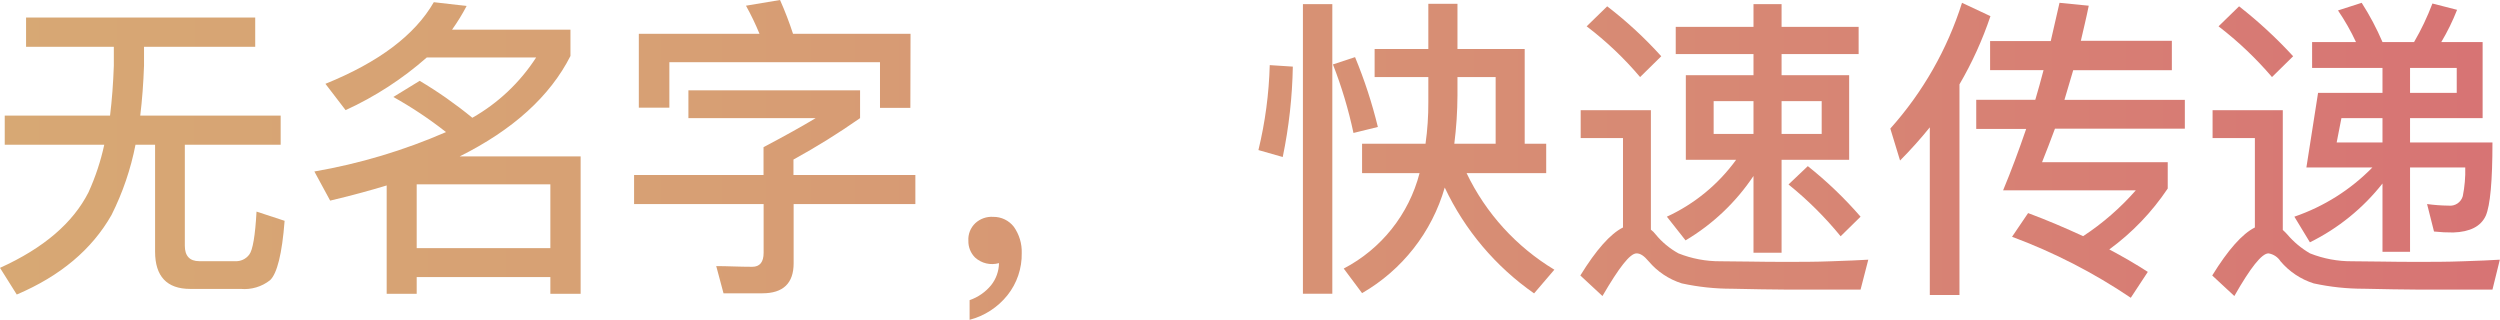
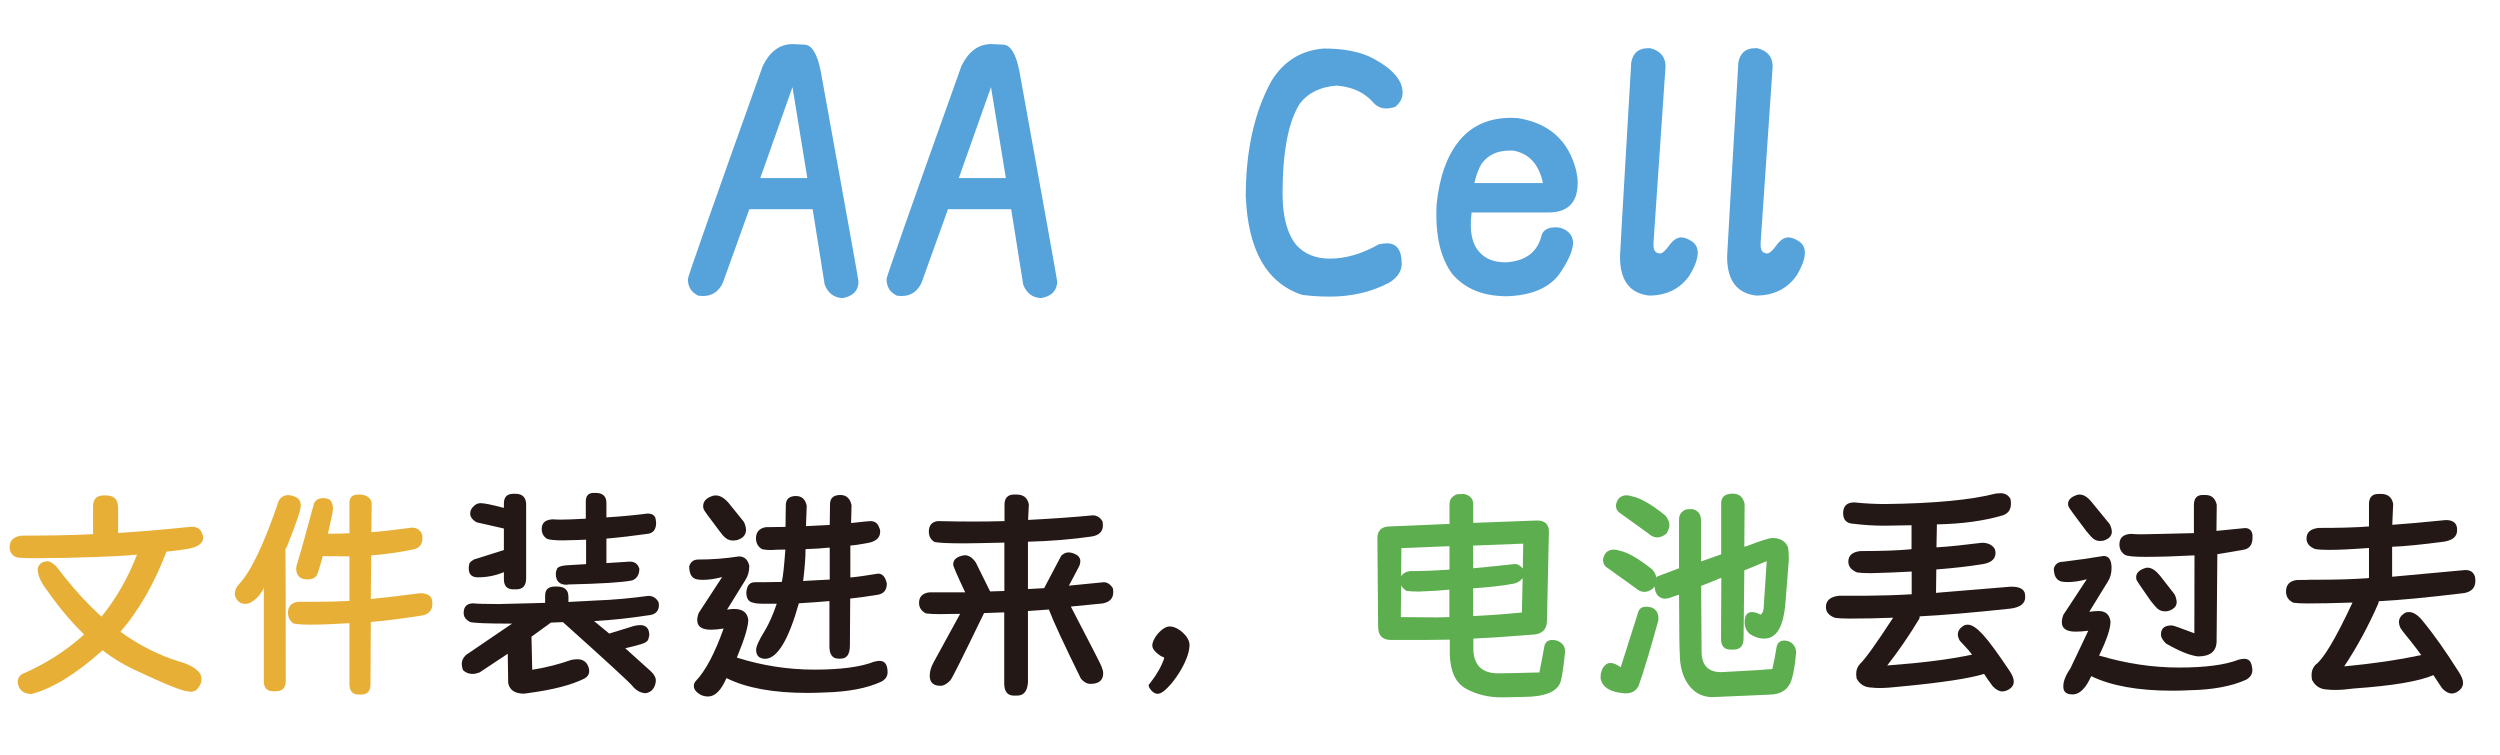
- <svg xmlns="http://www.w3.org/2000/svg" viewBox="0 0 284.86 36.43">
-   <defs>
-     <style>.a{fill:url(#a);}</style>
-     <linearGradient id="a" y1="18.21" x2="284.86" y2="18.21" gradientUnits="userSpaceOnUse">
-       <stop offset="0" stop-color="#d7a874" />
-       <stop offset="0.28" stop-color="#d79f74" />
-       <stop offset="0.74" stop-color="#d78574" />
-       <stop offset="0.99" stop-color="#d77474" />
-     </linearGradient>
-   </defs>
-   <path class="a" d="M29.08,2V5.33H16.41V7.49c-.07,2-.21,3.88-.43,5.68h16v3.32H21.06V28c0,1.15.54,1.76,1.65,1.76h4.07a1.87,1.87,0,0,0,1.62-.75c.4-.51.68-2.16.83-4.9l3.2,1.05c-.29,3.78-.86,6-1.65,6.76a4.7,4.7,0,0,1-3.35,1H21.67c-2.66,0-4-1.44-4-4.25V16.49H15.44a31.16,31.16,0,0,1-2.73,8q-3.35,5.9-10.8,9.07L0,30.52c5-2.26,8.32-5.14,10.08-8.6a26.82,26.82,0,0,0,1.8-5.43H.54V13.17h12c.22-1.8.36-3.67.43-5.68V5.33h-10V2Z" />
-   <path class="a" d="M47.48,33.48H44.06V21.13c-2,.61-4.17,1.19-6.44,1.73l-1.8-3.32a65.43,65.43,0,0,0,15-4.49,45.82,45.82,0,0,0-6-4l3-1.84a48.84,48.84,0,0,1,6,4.21,21,21,0,0,0,7.27-6.87H48.63a37.87,37.87,0,0,1-9.25,6l-2.3-3C43.16,7.09,47.27,4,49.43.25l3.74.43a23.26,23.26,0,0,1-1.66,2.7H65v3Q61.5,13.27,52.38,17.82H66.16V33.48H62.71V31.57H47.48ZM62.71,21H47.48v7.27H62.71Z" />
-   <path class="a" d="M98,10.29v3.17a82,82,0,0,1-7.59,4.72v1.76h13.89v3.31H90.43V30c0,2.27-1.19,3.42-3.56,3.42H82.44l-.83-3.1c1.26,0,2.63.08,4.1.08.87,0,1.3-.54,1.3-1.59V23.25H72.25V19.94H87V16.77c2.52-1.33,4.5-2.44,5.94-3.31H78.44V10.29Zm5.73,2h-3.46V7.09h-24v5.18H72.79V3.85H86.54A29.81,29.81,0,0,0,85,.65L88.88,0a40,40,0,0,1,1.48,3.85h13.39Z" />
-   <path class="a" d="M115.52,25.84a4.92,4.92,0,0,1,.9,3,7.48,7.48,0,0,1-1.62,4.79,8.16,8.16,0,0,1-4.32,2.81V34.2a5.5,5.5,0,0,0,2.45-1.7,4.14,4.14,0,0,0,.9-2.52,2.88,2.88,0,0,1-2.73-.64,2.61,2.61,0,0,1-.76-1.91,2.54,2.54,0,0,1,.79-2,2.74,2.74,0,0,1,2.05-.72A2.92,2.92,0,0,1,115.52,25.84Z" />
-   <path class="a" d="M147.31,7.59a55.51,55.51,0,0,1-1.15,10.3l-2.77-.79a46.41,46.41,0,0,0,1.29-9.68Zm4.5-7.12v33h-3.35V.47Zm5.18,14-2.77.68a49.94,49.94,0,0,0-2.34-7.81l2.52-.83A54.37,54.37,0,0,1,157,14.47Zm5.76-8.89V.43h3.32V5.58h7.66v10.8h2.45v3.35h-9.07a25.91,25.91,0,0,0,10,11l-2.31,2.7a30.62,30.62,0,0,1-10.18-12.06A20.41,20.41,0,0,1,155.2,33.4l-2.09-2.8a17.09,17.09,0,0,0,8.64-10.87H155.2V16.38h7.23a33,33,0,0,0,.32-4.75V8.78h-6.12V5.58Zm3.32,5.29a45.53,45.53,0,0,1-.36,5.51h4.71V8.78h-4.35Z" />
-   <path class="a" d="M197.35,32.9a26.64,26.64,0,0,1-5.72-.61,8.18,8.18,0,0,1-3.78-2.52c-.51-.61-.94-.9-1.37-.9-.76,0-2,1.62-3.89,4.86l-2.52-2.34c1.8-2.92,3.42-4.75,4.86-5.47V15.73h-4.82V12.56h8V26.17a2.76,2.76,0,0,1,.54.54,8.92,8.92,0,0,0,2.6,2.16,12.67,12.67,0,0,0,4.78.9c2,0,4.47.07,7.28.07,1.76,0,3.56,0,5.36-.07s3.2-.11,4.21-.18L212,33h-8.25C201.81,33,199.65,32.94,197.35,32.9ZM189.29,6.41l-2.41,2.37A38.4,38.4,0,0,0,180.79,3L183.13.72A46.22,46.22,0,0,1,189.29,6.41ZM199.8,3.06V.47H203V3.06h8.78v3.1H203V8.57h7.7v9.64H203V28.8h-3.2V20.05a24.12,24.12,0,0,1-7.74,7.34l-2.13-2.7a20.16,20.16,0,0,0,7.89-6.48h-5.73V8.57h7.71V6.16h-8.86V3.06Zm0,8.46h-4.54v3.74h4.54Zm7.77,0H203v3.74h4.57ZM212,24.69l-2.27,2.23a40.34,40.34,0,0,0-5.94-5.9l2.2-2.09A45,45,0,0,1,212,24.69Z" />
-   <path class="a" d="M216.5,18.29l-1.11-3.64A39.23,39.23,0,0,0,223.56.32l3.24,1.52a41.78,41.78,0,0,1-3.53,7.77v24h-3.38V14.51A49.4,49.4,0,0,1,216.5,18.29ZM233.67,4.68l1-4.36L238,.65c-.28,1.4-.61,2.73-.9,4h10.37V8H236.23c-.36,1.19-.68,2.3-1,3.38h13.72v3.28h-14.8c-.5,1.37-1,2.63-1.47,3.82H247v3a27.55,27.55,0,0,1-6.66,6.94c1.51.8,3,1.66,4.39,2.56l-1.94,2.95a64.05,64.05,0,0,0-13.53-6.95l1.83-2.7c2.16.8,4.25,1.7,6.27,2.63a29.64,29.64,0,0,0,6-5.22H228.24c.93-2.23,1.8-4.57,2.63-7h-5.69V11.37h6.73c.32-1.11.65-2.23.94-3.38h-6.09V4.68Z" />
-   <path class="a" d="M269.35,32.9a26.64,26.64,0,0,1-5.72-.61,8.18,8.18,0,0,1-3.78-2.52,2,2,0,0,0-1.37-.9c-.76,0-2.05,1.62-3.89,4.86l-2.52-2.34c1.8-2.92,3.42-4.75,4.86-5.47V15.73h-4.82V12.56h8V26.2a6.1,6.1,0,0,1,.51.51,9.9,9.9,0,0,0,2.59,2.16,12.74,12.74,0,0,0,4.82.9c2,0,4.43.07,7.24.07,1.76,0,3.56,0,5.4-.07s3.2-.11,4.17-.18L284,33h-8.28C273.81,33,271.65,32.94,269.35,32.9ZM261.29,6.41l-2.41,2.37A40.22,40.22,0,0,0,252.79,3L255.13.72A51,51,0,0,1,261.29,6.41Zm2.16,1.33V4.79h5a25.51,25.51,0,0,0-2.05-3.6l2.7-.87a30.67,30.67,0,0,1,2.37,4.47h3.6A29.5,29.5,0,0,0,277.16.4l2.81.72a25.09,25.09,0,0,1-1.8,3.67h4.71v8.67h-8.27v2.77H284q0,6.59-.76,8.35c-.57,1.23-1.8,1.84-3.7,1.91a19,19,0,0,1-2.2-.11l-.79-3.13a19.65,19.65,0,0,0,2.45.18,1.5,1.5,0,0,0,1.62-1.08,14.58,14.58,0,0,0,.28-3.27h-6.29v9.61h-3.14V20.91a24.09,24.09,0,0,1-8.27,6.7l-1.77-2.92a22.76,22.76,0,0,0,8.89-5.61H262.8l1.33-8.5h7.34V7.74Zm3.34,5.72-.54,2.77h5.22V13.46Zm13.14-2.88V7.74h-5.32v2.84Z" />
+ <svg xmlns="http://www.w3.org/2000/svg" version="1.1" id="图层_1" x="0px" y="0px" viewBox="0 0 1684.9 508.4" style="enable-background:new 0 0 1684.9 508.4;" xml:space="preserve">
+   <style type="text/css">
+ 	.st0{enable-background:new    ;}
+ 	.st1{fill:#55A3DA;}
+ 	.st2{fill:#E8AF36;}
+ 	.st3{fill:#231815;}
+ 	.st4{fill:#5CAE4E;}
+ </style>
+   <g id="图层_2_00000068661120768951327340000007321443841704794537_">
+     <g id="图层_1-2">
+       <g class="st0">
+         <path class="st1" d="M567.9,200.9c-5.7-0.2-9.8-3.2-12.1-9.1l-8.1-50.8H505l-17.9,49.8c-2.9,5.8-7.3,8.7-13.3,8.7l-3.1-0.2     c-4.8-2.2-7.1-6-7.1-11.3c0-1.4,16.8-49.3,50.5-143.6c4.8-9.8,11.5-14.7,20.2-14.7c0.5,0,3.1,0.1,8,0.4     c4.8,0.2,8.5,6.1,10.8,17.7c17,93.8,25.5,141.1,25.5,141.9C578.6,195.8,575,199.6,567.9,200.9z M544.1,120l-10-61.3L512.4,120     H544.1z" />
+         <path class="st1" d="M701.7,200.9c-5.7-0.2-9.8-3.2-12.1-9.1l-8.1-50.8h-42.6L621,190.8c-2.9,5.8-7.3,8.7-13.3,8.7l-3.1-0.2     c-4.8-2.2-7.1-6-7.1-11.3c0-1.4,16.8-49.3,50.5-143.6c4.8-9.8,11.5-14.7,20.2-14.7c0.5,0,3.1,0.1,8,0.4     c4.8,0.2,8.5,6.1,10.8,17.7c17,93.8,25.5,141.1,25.5,141.9C712.4,195.8,708.9,199.6,701.7,200.9z M677.9,120l-10-61.3L646.2,120     H677.9z" />
+         <path class="st1" d="M896.3,199.9c-6.8,0-13.1-0.4-18.8-1.2c-23.8-7.9-36.4-30-37.9-66.4c0-30.9,5.8-56.9,17.4-77.9     c8.3-13.3,20-20.5,35.2-21.7c13.7,0,24.8,2.2,33.3,6.7c13.2,7.1,19.8,14.8,19.8,23.1c0,3.5-1.6,6.7-4.8,9.4     c-2.2,0.8-4.3,1.2-6.2,1.2c-3.7,0-6.8-1.5-9.3-4.6c-5.9-6.4-13.9-10-24.1-10.8c-11,0.8-19.2,4.8-24.8,12     c-7.8,12.2-11.7,32.5-11.7,60.9c0,15.4,3.1,26.9,9.3,34.6c5.6,6.1,13.1,9.1,22.6,9.1c10.6,0,21.6-3.2,32.9-9.6     c2.1-0.5,3.9-0.7,5.5-0.7c6.7,0,10,4.6,10,13.7c0,4.8-2.6,9-7.9,12.5C924.8,196.7,911.2,199.9,896.3,199.9z" />
+         <path class="st1" d="M1014.7,199.7l-3.6-0.2c-13.7-0.8-24.4-5.7-32.2-14.7c-8.1-10.7-11.7-26.4-10.7-46.9     c1.9-18.8,7.1-33.2,15.5-43.3c8.4-10.1,20-15.2,34.8-15.2l4.5,0.2c21.1,3.4,34.2,15.2,39.3,35.4c0.6,2.9,1,5.6,1,8.2     c0,13.3-6.6,20-19.8,20h-51.7c-1.6,12.5,0.2,21.5,5.5,26.9c4,4.5,9.8,6.7,17.6,6.7c13.3-0.8,21.4-6.9,24.1-18.3     c1.1-3.5,4.3-5.3,9.5-5.3c1.3,0,2.5,0.2,3.8,0.5c5.2,1.9,7.9,5.4,7.9,10.3c-0.3,5-3,11.3-8.1,19     C1045.2,193.7,1032.8,199.2,1014.7,199.7z M1039.9,123.4c-2.7-12.7-9.4-20-20-21.9h-2.6c-8.3,0-14.5,3-18.8,8.9     c-2.1,3.5-3.7,7.9-4.8,13H1039.9z" />
+         <path class="st1" d="M1111.3,199.2c-13-1.6-19.5-10.3-19.5-26.2c0-1,2.5-44.7,7.6-131.1c1.3-6.3,5-9.4,11.2-9.4h1.7     c6.8,1.8,10.2,5.9,10.2,12.3l-8.1,118.6v1.9c0,3.7,1.5,5.5,4.5,5.5c1.4,0,3.5-1.8,6.1-5.4c2.6-3.6,5.3-5.4,8-5.4     c1.7,0,3.7,0.6,6,1.9c3.5,1.8,5.2,4.6,5.2,8.4c0,4.2-1.9,9.4-5.7,15.6C1132.1,194.8,1123.1,199.2,1111.3,199.2z" />
+         <path class="st1" d="M1183.5,199.2c-13-1.6-19.5-10.3-19.5-26.2c0-1,2.5-44.7,7.6-131.1c1.3-6.3,5-9.4,11.2-9.4h1.7     c6.8,1.8,10.2,5.9,10.2,12.3l-8.1,118.6v1.9c0,3.7,1.5,5.5,4.5,5.5c1.4,0,3.5-1.8,6.1-5.4c2.6-3.6,5.3-5.4,8-5.4     c1.7,0,3.7,0.6,6,1.9c3.5,1.8,5.2,4.6,5.2,8.4c0,4.2-1.9,9.4-5.7,15.6C1204.3,194.8,1195.2,199.2,1183.5,199.2z" />
+       </g>
+       <g class="st0">
+         <path class="st2" d="M92.3,373.8c-8.9,0.8-18.3,1.3-28.1,1.6L43.3,376c-7.8,0-13.8,0.1-18,0.2c-5.5,0-9.7-0.1-12.6-0.3     c-4-0.6-6.1-3.1-6.2-7.3c0-4.3,2.6-6.8,7.7-7.6c6.9,0,11.8,0,14.6-0.1c2.8-0.1,5.7-0.1,8.5-0.1c8.3-0.1,16.8-0.4,25.4-0.8v-18.7     c0-4.9,2.4-7.4,7.2-7.4h1.6c5.4,0,8.1,2.8,8.1,8.4v16.9c15.3-1,31.1-2.3,47.4-4l2.2-0.2c3.5,0,5.8,1.4,6.9,4.2     c0.5,0.9,0.8,1.9,0.8,3.1c0,4.2-4,6.8-12.1,7.9c-4.2,0.6-8.4,1.2-12.6,1.6c-8.3,21.6-18.6,39.6-31,54c12.7,9.2,26.1,16,40.2,20.2     c6.5,1.9,11,4.6,13.4,7.9c0.6,1.3,1,2.7,1,4.2c0,1.9-0.9,3.9-2.6,6c-1.1,1.4-2.6,2.1-4.6,2.1c-0.4,0-0.8-0.1-1.1-0.2h-0.6     c-3.5,0-15.8-4.9-36.7-14.8c-7.2-3.4-14.3-7.7-21.1-12.9c-17.9,16-33.8,25.8-47.9,29.4c-4.2,0-7-1.6-8.5-4.8     c-0.5-1.3-0.8-2.4-0.8-3.4c0-1.9,0.9-3.6,2.6-5c16.2-7,30.2-16,42.2-26.9c-8.5-8.2-16.7-17.9-24.6-29.2     c-4.5-5.7-6.7-10.6-6.7-14.7c0-1.1,0.5-2.3,1.6-3.5c1.1-1.3,2.8-1.9,5.3-1.9c1.3,0,3.1,1.1,5.4,3.2l6.4,8.1     c7.8,9.8,15.9,18.4,24.3,26C78.3,403.4,86.3,389.5,92.3,373.8z" />
+         <path class="st2" d="M186,465.9h-1.8c-4.3,0-6.4-2.3-6.4-6.8V396c-0.6,1.9-2.1,4.1-4.3,6.6c-3,2.9-5.7,4.4-8.1,4.4     c-3.6,0-6-2-7.2-6.1c0-2.8,0.9-5.1,2.6-6.9c8.1-8.3,17.1-27.1,27.1-56.6c1.5-2.5,3.6-3.7,6.4-3.7c1.6,0,3.4,0.5,5.4,1.5     c2,1,3,2.9,3,5.7c0,2.9-3.1,12-9.3,27.4l-1,1.9c0.1,0.6,0.2,30.1,0.2,88.2C192.7,463.4,190.5,465.9,186,465.9z M243.6,468.1h-1.9     c-4.2,0-6.2-2.4-6.2-7.3v-40.8c-10.1,0.6-19.1,1-26.8,1c-4.9,0-8.5-0.3-10.9-0.8c-2.5-1.7-3.7-4.1-3.7-7.3c0-4.1,2.1-6.5,6.4-7.3     h9.1c10.1,0,18.7-0.2,25.9-0.6v-30l-18-0.2c-1.2,4.6-2.3,8.5-3.5,11.8c-1,2.6-3.2,3.9-6.7,3.9c-5.1,0-7.7-2.5-7.7-7.4l0.2-1.6     c1.9-6,5.9-20.1,11.8-42.1c1.1-2.5,3.2-3.7,6.4-3.7c1.6,0,3,0.4,4.3,1.1c1.4,1.5,2.1,3.6,2.1,6.3c0,1.3-1.1,6.8-3.4,16.6     c5.9,0,10.7-0.1,14.5-0.3v-20.5c0-3.8,2.1-5.6,6.2-5.6c5.1,0,8,1.9,8.8,5.6l-0.2,19.8c7.8-0.6,16.8-1.7,27.1-3.1     c3.4,0,5.7,1.5,7,4.4c0.2,0.6,0.3,1.5,0.3,2.6c0,4.2-2,6.8-6.1,7.7c-9.4,1.9-18.8,3.3-28.4,4l-0.3,29.4     c9.4-0.9,20.4-2.2,33.2-3.9c4.7,0,7.3,1.5,8,4.4c0.2,0.8,0.3,1.6,0.3,2.6c0,4.2-2.1,6.8-6.2,7.9c-13.9,2.2-25.7,3.7-35.3,4.5     l-0.2,41.1C249.9,465.5,247.8,468.1,243.6,468.1z" />
+       </g>
+       <g class="st0">
+         <path class="st3" d="M353.2,467.5c-6.2,0-9.7-2.4-10.7-7.1l-0.3-19.8l-19,12.6c-1.7,0.6-3.3,1-4.8,1c-2.5,0-4.6-0.9-6.4-2.6     c-0.5-1.5-0.8-2.9-0.8-4.2c0-2.3,1-4.2,2.9-6l31-21.1c-16.7,0-26.1-0.4-28.3-1.1c-2.9-1.5-4.3-3.5-4.3-6.1c0-4.2,2.1-6.3,6.2-6.5     c2.3,0.3,8.1,0.5,17.2,0.5c2.7,0,9.5-0.2,20.6-0.5l10.9-0.3v-5c0-4,2.2-6,6.7-6h1.3c5.1,0,7.7,2.3,7.7,6.9v3.5l18.8-1     c11.5-0.4,23.2-1.5,35-3.1c3.2,0,5.5,1.5,7,4.4l0.2,1.9c-0.1,4.2-2.6,6.5-7.3,6.8c-12.1,1.9-24.3,3.2-36.4,3.9     c3.3,2.7,6.7,5.5,10.2,8.4l16.9-5.2c1.4-0.3,2.7-0.5,4-0.5c4,0,6.1,2.3,6.1,6.9l-0.6,2.4c-0.3,1.5-2,2.7-5.1,3.6     c-3.1,0.9-6.6,1.8-10.5,2.7c5.3,4.8,11.1,10,17.2,15.5c2.2,2,3.4,4.1,3.4,6.1c0,0.8-0.1,1.6-0.3,2.4c-1,3.7-3.2,5.8-6.7,6.3     c-3.3-0.2-6.2-1.8-8.7-4.8c-2.5-3-18.1-17.3-46.9-43.1l-8.1,0.3l-13.1,9.5l0.5,22.3c9.3-1.5,18-3.7,26.2-6.6     c1.4-0.3,2.8-0.5,4.2-0.5c3.1,0,5.3,1.2,6.7,3.5c0.9,1.6,1.3,3.1,1.3,4.5c0,2.1-1.1,3.8-3.2,5c-8.6,4.3-21.2,7.6-37.8,9.8     L353.2,467.5z M347.9,397.2H346c-4.3,0-6.4-2.3-6.4-6.9v-4.7c-5.7,2.4-11.6,3.5-17.6,3.5c-4,0-6.1-2-6.1-6.1     c0-0.9,0.1-1.7,0.3-2.6c0-1,1.1-2.1,3.4-3.4l20-6.3v-14.5l-18.4-4.2c-2.9-1.7-4.3-3.7-4.3-5.8c0-1.4,0.4-2.7,1.3-3.9     c1.7-2.2,3.6-3.2,5.6-3.2c2.6,0,7.8,1.1,15.8,3.2v-2.9c0-4.4,2.1-6.6,6.4-6.6h1.4c4.8,0,7.2,2.5,7.2,7.4v49.5     C354.6,394.7,352.4,397.2,347.9,397.2z M381.9,394.1c-4.9,0-7.3-2.5-7.3-7.4c0-1.2,0.3-2.3,0.9-3.5c0.6-1.1,2.6-1.9,6.1-2.2     l13.4-0.8v-16.5c-0.9,0.1-6,0.3-15.5,0.5c-5.6,0-9.3-0.4-10.9-1.1c-2.3-1.5-3.5-3.7-3.5-6.6c0-4.1,2.4-6.2,7.3-6.5     c1.4,0.1,3.2,0.2,5.4,0.2c3.4,0,8.9-0.2,16.4-0.6h0.6V338c0-3.9,1.8-5.8,5.3-5.8h1.3c4.9,0,7.3,2.3,7.3,6.8v9.7     c9.8-0.6,19.1-1.5,27.9-2.6c3.4,0.1,5.2,1.6,5.4,4.5l0.2,1.8c0,4.5-2,7-5.9,7.4c-9.2,1.3-18.4,2.4-27.6,3.2v16.5l15.8-1     c3.3,0,5.4,1.6,6.4,4.8c0,4.1-1.7,6.7-4.9,7.9c-6.5,1.3-20.8,2.2-42.8,2.7L381.9,394.1z" />
+         <path class="st3" d="M477.6,469.4h-0.6c-2.9,0-5.5-1.1-7.8-3.4c-1.1-1.2-1.6-2.4-1.6-3.7c0-1.3,0.5-2.4,1.4-3.4     c6.5-6.8,12.7-18.5,18.7-35.3c-3.2,0.5-6,0.8-8.5,0.8c-6.2,0-9.3-2.1-9.3-6.5c0-1.3,0.3-2.9,1-4.8l15.8-24.2     c-4.9,1.3-9.2,1.9-12.8,1.9c-1.5,0-2.8-0.1-4-0.3c-3.6-0.6-5.4-3.6-5.4-8.9c1-3,3-4.5,6.2-4.5c9.2,0,18.3-0.7,27.3-2.1     c3.6,0,6,2.1,7,6.3c0,3.8-0.9,7-2.7,9.7L490,410.9c1.6-0.3,3.1-0.5,4.6-0.5c5.9,0,9.1,2.4,9.7,7.3c0,4.7-2.6,13.2-7.7,25.5     c17.1,5.4,34.5,8.1,52.2,8.1c17.9,0,31.3-1.8,40.2-5.3c1.5-0.4,2.8-0.6,3.8-0.6c3.6,0,5.4,2.6,5.4,7.7c0,2.7-1.4,4.8-4.2,6.3     c-9.7,4.5-22.5,6.9-38.3,7.3c-3.9,0.2-7.8,0.3-11.5,0.3c-23,0-41.2-3.3-54.6-10C486.2,465,482.1,469.2,477.6,469.4z M494,364.3     c-2.6,0-4.9-1.2-7-3.7l-2.4-3.1c-6.7-8.8-10.2-13.6-10.4-14.4c-0.2-0.8-0.3-1.5-0.3-2c0-3.2,2.1-5.5,6.4-6.9     c0.7-0.2,1.4-0.3,2.1-0.3c2.9,0,5.7,1.7,8.6,5l10.4,12.9c0.9,1.9,1.3,3.7,1.4,5.2c0,3.5-2.1,5.9-6.4,7.1     C495.6,364.2,494.8,364.3,494,364.3z M566.5,443.9h-1.4c-4,0-6.1-2.7-6.1-8.2v-30.6c-6.8,0.6-13.7,1.1-20.6,1.5     c-6.9,24.5-14.4,37-22.4,37.4c-4.3,0-6.4-2-6.4-6.1c0-2.3,2-6.6,5.9-12.9c2.9-4.8,5.5-10.9,8-18.1h-8.9c-3.4,0-5.9-0.3-7.3-0.8     c-2.9-0.6-4.3-2.9-4.3-6.8c0.3-4.6,2.2-6.9,5.7-6.9h4.9c4,0,8.5-0.1,13.3-0.2c0.9-3.8,1.6-11,2.4-21.8c-3.7,0-7,0.1-9.9,0.3     c-2.1,0-4-0.2-5.6-0.5c-2.8-1.5-4.2-3.9-4.3-7.3c0-4.3,2.2-6.8,6.5-7.6l13.4-0.2l0.2-14.5c0-4.2,2.3-6.3,6.9-6.3     c3.9,0,6.3,2.2,7.2,6.6l-0.5,13.7c5.3-0.2,10.6-0.5,16-0.8l0.2-13.9c0-4.2,2.3-6.3,7-6.3c4,0,6.5,2.3,7.5,6.8l-0.3,12.1     c8.1-0.9,12.4-1.3,12.9-1.3c3,0,4.9,1.3,5.9,4c0.5,0.9,0.8,1.9,0.8,3.1c0,4.4-3.2,7-9.7,7.9c-4.7,0.9-8.1,1.3-10.4,1.5v21.5     c4.6-0.4,10.8-1.3,18.7-2.6c2.8,0,4.6,1.9,5.6,5.6l0.3,1c0,4.4-2,6.9-5.9,7.6c-8,1.3-14.3,2.2-18.8,2.6l-0.2,31.9     C572.7,441.1,570.7,443.9,566.5,443.9z M542.9,370.1c0,5.3-0.5,12.4-1.6,21.5l2.6-0.2c6.4-0.3,11.5-0.6,15.3-0.8v-21.5h-0.8     C554.5,369.5,549.4,369.9,542.9,370.1z" />
+         <path class="st3" d="M685.5,468.8h-2.2c-4.4,0-6.5-2.8-6.5-8.4v-47.7l-13.6,0.5c-14.3,29.5-21.8,44.6-22.7,45.3     c-2.3,2.5-4.6,3.7-6.7,3.7c-4.8,0-7.2-2.3-7.2-6.8c0-2.9,0.9-5.9,2.6-9l17.9-32.7l-13.7,0.2c-4.3,0-7.4-0.2-9.4-0.5     c-3.1-1.6-4.6-4-4.6-7.1c0-4.1,2.3-6.5,7-7.1h24.1c-5.4-11.4-8.1-17.6-8.1-18.7c0-3.5,2.6-5.6,7.8-6.3c2.8,0,5.3,1.7,7.5,5     l9.6,19.4l9.6-0.3v-32.6c-13.8,0.3-22.8,0.5-26.8,0.5c-11.1,0-17.9-0.3-20.4-1c-2.5-1.6-3.7-3.9-3.7-6.9c0-4.3,2.1-6.7,6.2-7.1     c8.2,0.2,15.9,0.3,23.2,0.3c8.2,0,15.4-0.1,21.6-0.3v-11.1c0-4.5,2.2-6.8,6.5-6.8h1.6c4.7,0,7.4,2.2,8.3,6.6l-0.5,10.5     c15.8-0.8,30.3-1.8,43.7-3.1c2.8,0.1,5,1.5,6.5,4.2c0.1,0.8,0.2,1.7,0.2,2.7c0,4.1-2.6,6.6-7.7,7.4c-13.1,1.9-27.4,3.1-42.8,3.5     V397l10.9-0.6l11.5-21.8c1.5-1.5,3.1-2.3,4.9-2.3c1.8,0,3.8,0.6,5.9,1.9c1.4,1.1,2.1,2.4,2.1,3.9c0,1.4-0.4,2.9-1.3,4.5     l-6.4,12.1l23.5-2.3c2.3,0,4.4,1.3,6.1,4c0.2,0.8,0.3,1.7,0.3,2.7c0,4.2-2.4,6.7-7.2,7.6l-21.4,2.1     c13.8,26.5,20.8,40.1,20.8,40.8c0.6,1.4,1,2.8,1,4.2c0,4.7-2.9,7.1-8.6,7.1c-2.3,0-4.5-1.2-6.4-3.5     c-11.4-23.1-18.6-38.7-21.6-46.6l-14.1,1v48.1C692.4,465.8,690,468.8,685.5,468.8z" />
+         <path class="st3" d="M780.3,467.6c-2,0-3.9-1.3-5.6-3.9c-0.4-0.8-0.6-1.5-0.6-2.1l1.1-1.3c4.6-5.9,7.7-11.5,9.4-16.6l-0.3-0.8     c-1.4-0.3-3-1.3-4.9-3c-1.9-1.7-2.8-3.3-2.8-4.8c0-1.5,0.6-3.3,1.8-5.3c1.2-2,2.8-3.8,4.6-5.3c1.9-1.5,3.6-2.3,5.2-2.3     c1.9,0,3.9,0.6,6,1.9c2.1,1.3,3.8,2.9,5.3,4.8c1.4,1.9,2.2,3.9,2.2,5.8c0,2-0.5,4.5-1.4,7.3c-2.3,6.6-6,12.8-11,18.9     C785.4,465.4,782.4,467.6,780.3,467.6z" />
+       </g>
+       <g class="st0">
+         <path class="st4" d="M976.9,353.1v-13.5c0.1-3.1,1.8-5.3,5.1-6.5l4.5-0.2c4.3,0.9,6.4,3.2,6.4,7.1v12.4l43-1.6c5.3,0,8,2.5,8,7.6     l-1.3,59.7c0,6.5-3.7,9.7-11,9.7c-14.3,1.2-27.1,2-38.6,2.6v8.4c0.7,10,6.3,15,16.6,15c3.3,0,12.6-0.2,27.9-0.6     c1.4-6.9,2.4-12.5,3.2-16.9c0.4-3.3,2.3-5,5.6-5c1,0,2,0.2,3.2,0.5c3.5,1.4,5.3,3.8,5.3,7.3c-0.9,9.6-1.9,16.3-3,20.3     c-2.2,6.9-10.8,10.3-25.5,10.3c-7.6,0.2-12.3,0.3-14.2,0.3c-8.9,0-16.9-1.9-24-5.8s-10.7-11.7-11-23.4c0-0.2,0-3.4,0-9.7     c-5.9,0.1-11.3,0.2-16.4,0.2h-23.3c-5.7,0-8.6-3-8.6-8.9l-0.5-59.7c0-5.1,2.7-7.7,8-7.9L976.9,353.1z M944.3,394.6l-0.2,21.3     l24.6,0.2c2.4,0,5.2-0.1,8.1-0.2v-18.5c-4.9,0.5-11.8,1-20.6,1.3c-3.6,0-6.4-0.2-8.5-0.5C946.4,397.2,945.2,396,944.3,394.6z      M976.9,368.1l-32.4,1.3l-0.2,18.9c1.2-1.8,3.1-3,5.9-3.4c7.6,0,16.4-0.3,26.7-1V368.1z M992.8,375.1v7.9     c11.2-1.1,20.6-2,28.4-2.9c1.6,0,3.3,1,5.1,3.1l0.3-16.8l-33.8,1.3V375.1z M992.8,396.5v18.7c10.8-0.5,21.7-1.3,32.9-2.4     l0.5-23.2c-1.5,1.9-3.4,3.2-5.7,3.7C1013,394.7,1003.8,395.8,992.8,396.5z" />
+         <path class="st4" d="M1095.6,467.3h-0.6c-9.8-0.8-15.2-4.1-16.3-10.2c0-4.8,1.5-8.1,4.5-9.8c0.7-0.3,1.5-0.5,2.2-0.5     c1.9,0,4.2,1,6.9,2.9l12.1-38.1c1-1.8,2.6-2.7,5-2.7c1.2,0,2.5,0.2,4,0.6c2.9,1.4,4.3,3.8,4.3,7.1v1.3     c-5.2,18.9-9.6,33.7-13.3,44.2C1102.7,465.6,1099.8,467.3,1095.6,467.3z M1116.4,388.9c0.1-0.2,0.9-0.6,2.4-1.1l12.8-4.8v-32.9     c0-3.2,1.6-5.5,4.8-6.8l4.3-0.2c3.8,1,5.7,3.5,5.7,7.6v27.7l13.6-4.8v-34.4c0-4.3,2.6-6.5,7.8-6.5c4.4,0,7,2.3,8,6.9l-0.2,28.9     l2.1-0.6c9-3.5,14.7-5.3,16.9-5.3c5.1,0,8.6,2,10.4,6.1c0.4,1.9,0.6,4.8,0.6,8.5l-2.4,30.5c-1.1,10.9-3.7,17.7-7.8,20.6     c-1.8,1.4-4,2.1-6.7,2.1c-3,0-6.1-1-9.4-3.1c-2.2-1.9-3.4-4.6-3.5-7.9c0-4.6,1.6-6.9,5-6.9c1.7,0,3.6,0.6,5.7,1.8     c1.2-0.8,1.9-2.2,2.1-4.2l2.1-31.9c-6.8,2.8-11.8,4.8-14.8,6.1h-0.3l-0.5,45.6c0,5.3-2.2,7.9-6.7,7.9h-2.1     c-4.3,0-6.4-2.5-6.4-7.4l0.2-41l-13.6,5.5l0.3,44.2c0,9.2,4.4,13.9,13.1,13.9c19.4-1,30.9-1.7,34.6-2.1c1.1-4.8,2-9.5,2.7-13.9     c0.4-3.5,2.2-5.3,5.4-5.3c0.7,0,1.7,0.2,2.9,0.5c3.3,1.5,5,4.1,5,7.7c-0.7,7.9-1.7,13.8-2.9,17.7c-2,7.1-7.3,10.6-15.8,10.6     c-1.6,0.1-14,0.6-37.2,1.6h-0.6c-6.5,0-11.8-2.7-15.8-8c-4-5.3-6.1-12.5-6.1-21.5c-0.2-0.5-0.4-13.7-0.5-39.5     c-1.1,0.3-2.2,0.7-3.5,1.1c-2.6,1.1-4.6,1.6-6.1,1.6c-1.5,0-3-0.6-4.5-1.9c-1.6-1.7-2.4-4.1-2.4-7.3v1.1c-0.1,0-0.4,0.4-1,1.1     c-1.9,1.6-3.9,2.4-5.9,2.4c-2,0-4-0.9-5.9-2.6l-20.1-14.4c-1.2-1.3-1.8-2.7-1.8-4.4c0-1.5,0.6-3.2,1.9-5c1.5-1.4,3.2-2.1,5.3-2.1     c1.3,0,2.7,0.3,4.2,0.8c5.3,1.1,12.6,5.3,21.9,12.7c1.8,2.2,2.7,4.3,2.7,6.5V388.9z M1116.9,362.2c-2,0-4-0.9-5.9-2.6l-20.1-14.5     c-1.2-1.2-1.8-2.6-1.8-4.2c0-1.5,0.6-3.2,1.9-5c1.5-1.4,3.2-2.1,5.1-2.1c1.3,0,2.7,0.3,4.2,0.8c5.4,1.1,12.7,5.3,21.9,12.7     c1.9,2.2,2.9,4.3,2.9,6.5c0,1.9-0.7,3.9-2.2,6C1120.8,361.4,1118.8,362.2,1116.9,362.2z" />
+       </g>
+       <g class="st0">
+         <path class="st3" d="M1304.8,399.6c0.5,0,1.1-0.1,1.8-0.2c15.1-1.3,31.3-2.6,48.5-4h0.6c5,0,8,1.4,8.9,4.2     c0.2,0.8,0.3,1.7,0.3,2.9c0,4.3-3.4,6.9-10.1,7.7c-25.1,2.7-45.5,4.4-61,5.2l-0.2,1.5c-7,11.6-14.3,22.2-21.7,31.6     c23.1-1.7,42.2-4.1,57.2-7.3c-1.6-2.1-3.4-4.3-5.5-6.4c-2.1-2.1-3.2-3.4-3.3-4c-0.5-1.1-0.8-2.1-0.8-3.2c0-2.5,1.5-4.6,4.6-6.3     c0.7-0.2,1.4-0.3,2.1-0.3c2.8,0,6.2,2.3,10.3,6.8c4.1,4.5,10.1,12.7,18.1,24.7c1.7,2.6,2.6,4.8,2.6,6.8c0,2.7-1.6,4.7-4.8,6.1     c-1.1,0.4-2,0.6-2.9,0.6c-2,0-4.2-1.1-6.4-3.4c-2.5-3.3-4.4-6.1-5.9-8.4c-9.8,3-28.5,5.9-56.2,8.5c-5.5,0.6-10.3,1-14.2,1     c-1.9,0-3.7-0.1-5.4-0.3c-4.7-0.1-8-2.2-10.1-6.1c-0.2-1.2-0.3-2.3-0.3-3.2c0-2.7,0.9-4.9,2.7-6.8c3.5-3.3,10.9-13.7,22.2-31     c-9.4,0.4-19.3,0.6-29.7,0.6c-4.2,0-7.3-0.2-9.4-0.5c-4.2-1.5-6.2-3.9-6.2-7.3c0-4.4,2.9-6.9,8.8-7.6h18.7     c10.4-0.1,20.5-0.4,30.3-1v-15.3c-9.3,0.5-18.4,0.9-27.5,1.1c-4.3,0-7.3-0.2-9.3-0.5c-3.9-1.6-5.9-4-5.9-7.3     c0-4.1,2.7-6.5,8.1-7.1c14.2,0,25.1-0.4,32.7-1.1l1.8-0.2v-16.1l-18.2,0.3c-6.7,0-13.7-0.4-20.9-1.3c-4.7-0.2-7-2.6-7-7.1     c0-4.8,2.5-7.3,7.5-7.3c7.7,0.8,14.6,1.1,20.8,1.1c33.3-0.4,58.2-2.8,74.7-7.1c1.2-0.1,2.3-0.2,3.4-0.2c2.9,0.1,5,1.4,6.4,3.9     c0.2,1.2,0.3,2.2,0.3,3.1c0,4-1.8,6.6-5.4,7.9c-12.9,3.8-27.7,5.8-44.5,6.1l-0.3,15.5c8.4-0.5,18.6-1.6,30.7-3.1     c4,0,6.9,1.4,8.6,4.2c0.3,0.8,0.5,1.7,0.5,2.7c0,4.3-3.3,6.9-9.9,7.7c-8.7,1.4-18.7,2.5-30,3.4L1304.8,399.6z" />
+         <path class="st3" d="M1397.3,468h-0.6c-4,0-6.1-1.7-6.1-5.2c-0.1-3.5,1.5-7.6,4.7-12.2l12.1-25.5c-3.2,0.4-6,0.6-8.5,0.6     c-6.2,0-9.3-2.1-9.3-6.3c0-1.4,0.3-3.1,1-5l15.8-24c-4.9,1.3-9.2,1.9-12.8,1.9c-1.5,0-2.8-0.1-4-0.3c-3.6-0.8-5.4-3.8-5.4-9     c1-2.9,3-4.4,6.2-4.4c9.2-1.1,18.3-2.4,27.3-3.9c3.6,0,5.4,2.7,5.4,8.1c0,3.7-0.9,6.8-2.7,9.5l-12.3,20c2.7-0.3,4.7-0.5,6.2-0.5     c4.8,0,7.5,2.4,8.1,7.1c0,4.8-2.6,12.5-7.7,22.9c18.2,5.4,36.1,8.1,53.8,8.1c17.9,0,31.3-1.8,40.2-5.3c1.5-0.4,2.8-0.6,3.8-0.6     c2.7,0,4.3,1.4,5,4.2c0.3,1.3,0.5,2.4,0.5,3.4c0,2.8-1.4,4.9-4.2,6.5c-9.7,4.4-22.5,6.8-38.3,7.1c-3.9,0.2-7.8,0.3-11.5,0.3     c-23,0-41.2-3.3-54.6-9.8C1405.9,463.6,1401.8,467.8,1397.3,468z M1415.3,364.6c-2.5,0-4.6-1.2-6.5-3.5l-2.9-3.4     c-7.7-10.2-11.6-15.6-11.8-16.3c-0.2-0.6-0.3-1.2-0.3-1.8c0-2.7,2-4.7,5.9-6c0.6-0.2,1.2-0.3,1.8-0.3c2.8,0,5.5,1.7,8.3,5.2     l12.1,14.8c0.9,1.8,1.3,3.5,1.4,5c0,2.9-1.9,4.9-5.7,6.1C1416.8,364.5,1416,364.6,1415.3,364.6z M1479,374.3     c-11.8,0.6-22.8,1-33.1,1c-7.3,0-11.9-0.4-13.7-1.3c-2.6-1.7-3.8-4.1-3.8-7.1c0-4.5,2.7-6.9,8-7.1c1.7,0.2,3.7,0.3,6.1,0.3     c3.7,0,15.8-0.3,36.1-0.8v-18.9c0-4.5,2-6.8,5.9-6.8h1.8c4.2,0,6.7,2.2,7.7,6.6l-0.2,17.6l19.2-1.9c2.9,0,4.6,1.5,5.1,4.5v2.1     c0,4.8-2.2,7.5-6.5,8.1c-6,1.1-11.7,2-17.2,2.9l-0.5,58.7c-0.1,6.8-4.3,10.2-12.5,10.2c-5.4-0.6-12.6-3.5-21.6-8.7     c-2.2-2.1-3.4-4.2-3.4-6.1c0-4.1,2.4-6.1,7.3-6.1c1,0,6,1.8,15.2,5.3L1479,374.3z M1459,412c-2.5,0-4.6-1.1-6.5-3.4l-2.9-3.5     c-6.3-8.9-9.5-13.7-9.7-14.4c-0.2-0.6-0.2-1.2-0.2-1.8c0-2.7,2-4.7,5.9-6c0.6-0.2,1.2-0.3,1.8-0.3c2.7,0,5.4,1.8,8.3,5.3     l9.9,12.7c0.9,1.8,1.3,3.5,1.4,5.2c0,2.8-1.9,4.8-5.7,6C1460.4,412,1459.7,412,1459,412z" />
+         <path class="st3" d="M1603.2,405.2l-0.3,1.5c-6.9,15.7-14.6,29.8-23,42.4c19.6-1.8,36.9-4.4,51.9-7.6c-1.6-2.3-3.7-5.1-6.4-8.5     c-5.1-6.2-7.7-9.6-7.8-10.2c-0.5-1.2-0.8-2.4-0.8-3.5c0-2.7,1.5-4.8,4.6-6.5c0.7-0.2,1.4-0.3,2.1-0.3c2.8,0,5.6,1.7,8.5,5     c8,9.6,16.4,21.5,25.4,35.8c1.7,2.7,2.6,5,2.6,6.9c0,2.8-1.7,5-4.9,6.6c-1,0.4-1.9,0.6-2.7,0.6c-2.1,0-4.3-1.2-6.5-3.5     c-2.3-3.5-4.3-6.5-5.9-8.9c-9.7,4.2-27.5,7.2-53.5,9c-4.6,0.6-8.8,1-12.8,1c-1.9,0-3.7-0.1-5.4-0.3c-4.7-0.2-8-2.4-10.1-6.5     c-0.2-1.2-0.3-2.3-0.3-3.4c0-2.7,0.9-4.9,2.7-6.8c5.3-3.8,13.6-17.7,24.9-41.9c-12.1,0.4-22.3,0.6-30.5,0.6     c-4.3,0-7.4-0.2-9.4-0.5c-3.3-1.6-4.9-4.1-4.9-7.6c0-4.5,2.4-7.1,7.3-7.7c4.5,0,7.9-0.1,10.2-0.2h5.4c10.9,0,21.5-0.3,31.9-1     l1.1-0.2v-20.2c-11.8,0.9-20.9,1.3-27.1,1.3c-4.2,0-7.2-0.2-9.3-0.6c-3.8-1.5-5.7-3.9-5.7-7.1c0-4.1,2.7-6.5,8.1-7.1     c14.1,0,25.4-0.3,34-1v-15c0-4.6,2.1-6.9,6.4-6.9h1.8c4.5,0,7.2,2.2,8.1,6.6l-0.6,14.2c8.9-0.6,21-1.7,36.1-3.2     c4,0,6.5,1.4,7.3,4.2c0.2,0.6,0.3,1.6,0.3,2.7c0,4.1-2.8,6.6-8.5,7.6c-15,2-26.8,3.2-35.3,3.5v20.2c12.8-1.2,29.1-2.7,49-4.5h0.6     c3.2,0,5.3,1.5,6.2,4.4c0.2,0.8,0.3,1.7,0.3,2.9c0,4.5-2.5,7.3-7.5,8.2C1636.2,402.7,1617,404.5,1603.2,405.2z" />
+       </g>
+     </g>
+   </g>
</svg>
